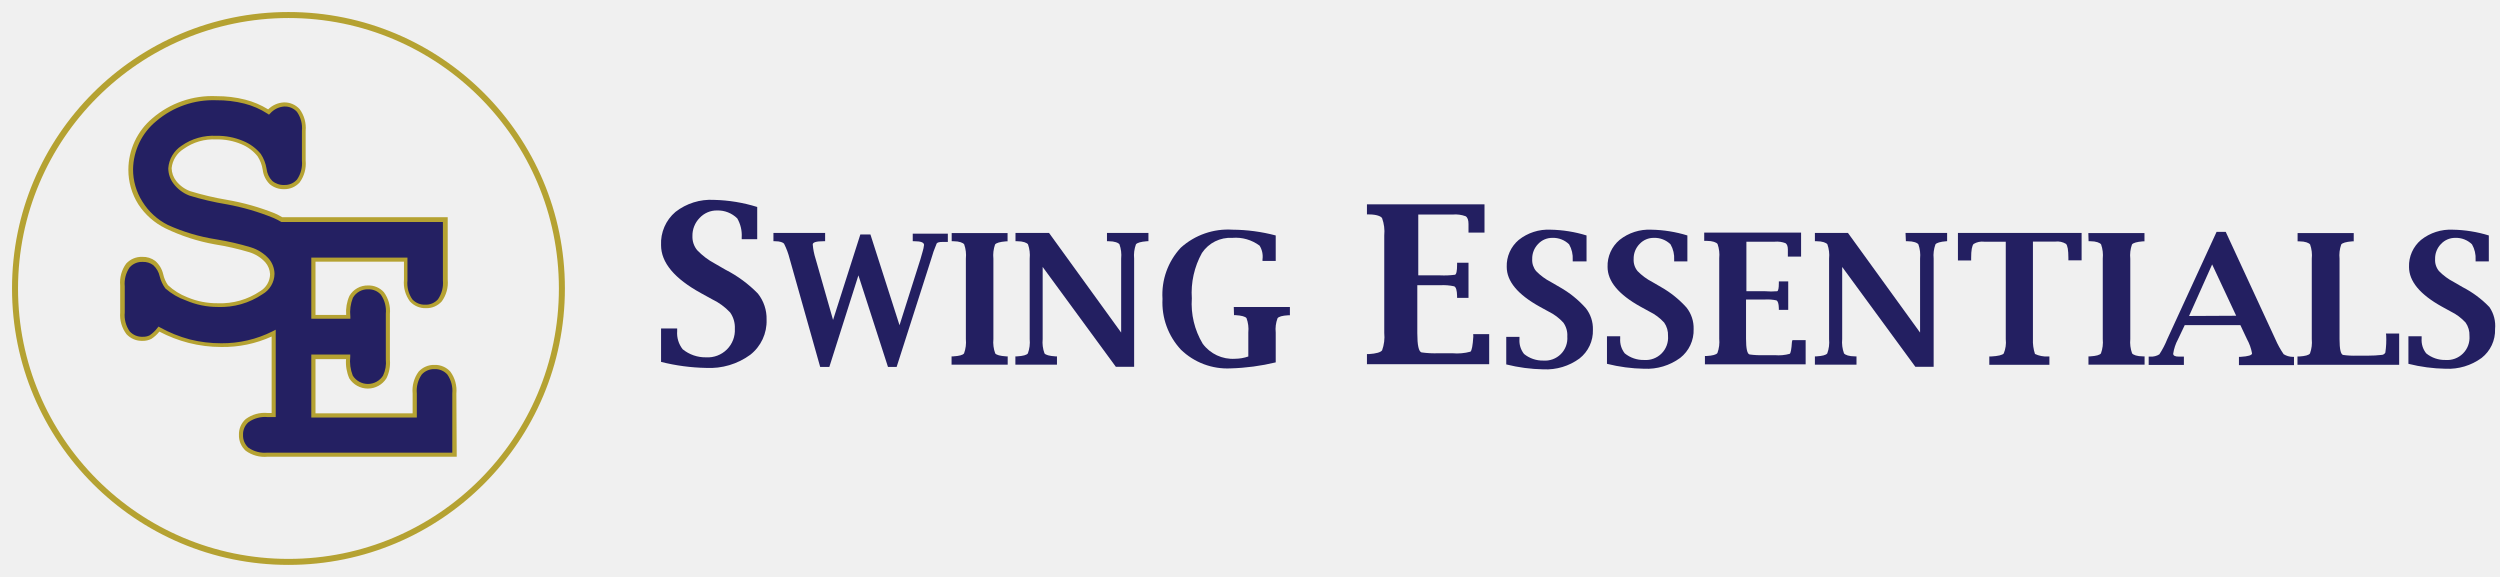
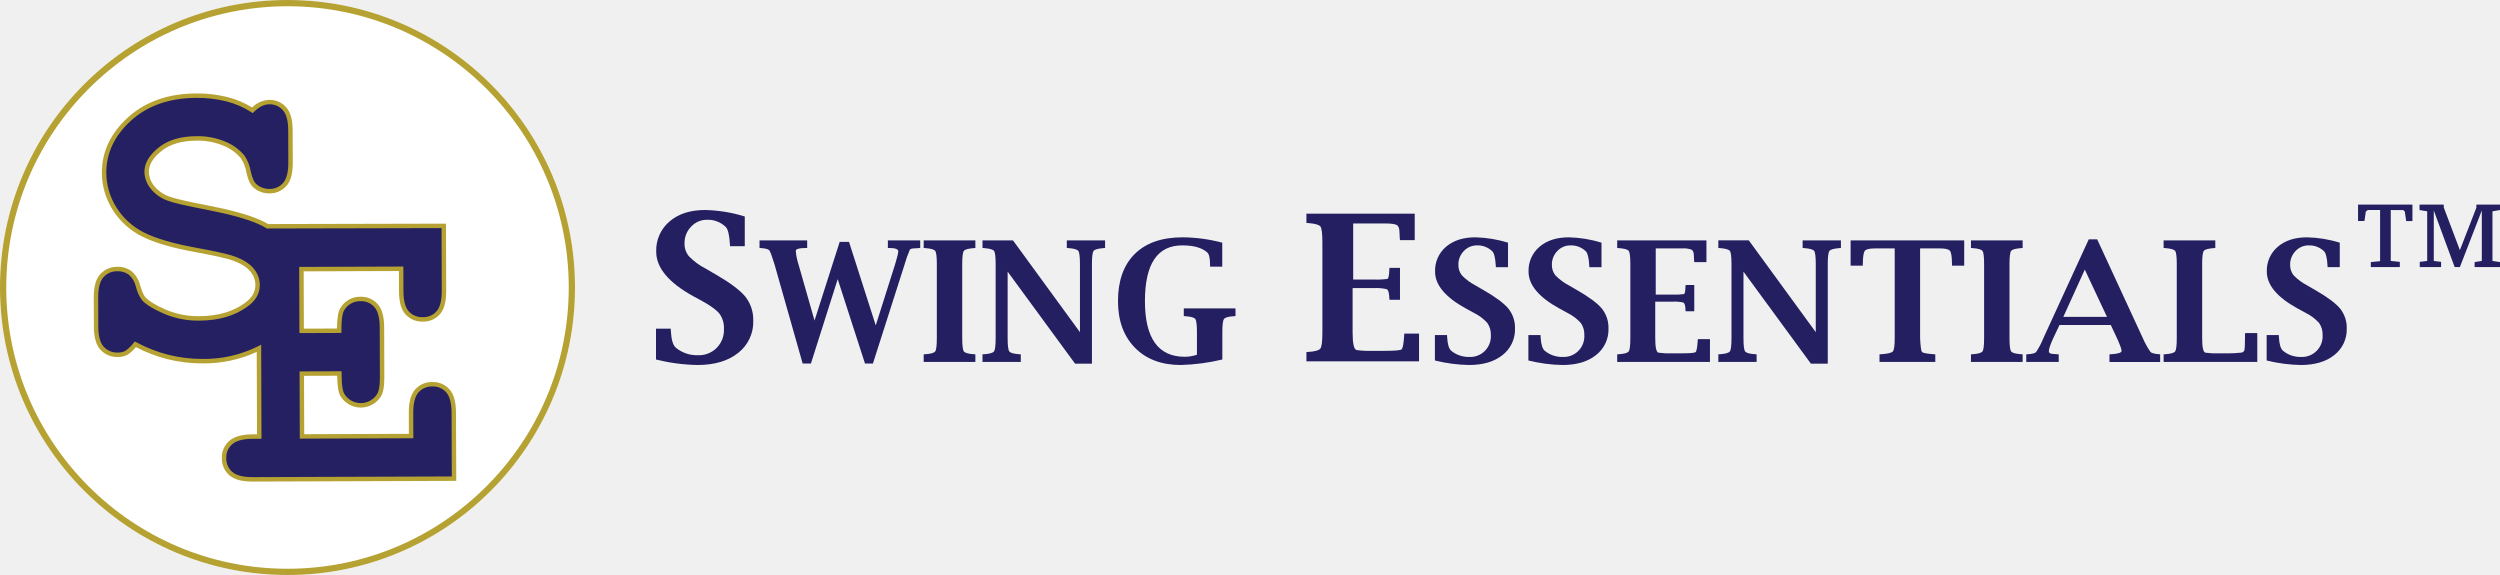
- <svg xmlns="http://www.w3.org/2000/svg" viewBox="0 0 208 48">
-   <path d="M60.36,22.44l-.9-.52A5.73,5.73,0,0,1,58,20.81a1.75,1.75,0,0,1-.39-1.16,2.1,2.1,0,0,1,.6-1.52,1.94,1.94,0,0,1,1.45-.62,2.3,2.3,0,0,1,1.68.66,2.8,2.8,0,0,1,.37,1.57v.16H63V17.22a13.08,13.08,0,0,0-3.59-.59,4.77,4.77,0,0,0-3.21,1A3.42,3.42,0,0,0,55,20.4q0,2.17,3.34,4l.89.49A5,5,0,0,1,60.75,26a2.18,2.18,0,0,1,.39,1.35,2.26,2.26,0,0,1-2.39,2.38,3,3,0,0,1-1.95-.67,2.17,2.17,0,0,1-.46-1.51v-.22H55v2.78a16.64,16.64,0,0,0,3.75.5,5.71,5.71,0,0,0,3.67-1.09,3.55,3.55,0,0,0,1.36-2.92,3.35,3.35,0,0,0-.72-2.17A10.29,10.29,0,0,0,60.36,22.44Z" style="fill:#231f61" />
-   <path d="M75.94,20.07h.13c.54,0,.81.1.81.31a3.12,3.12,0,0,1-.12.56c-.08.29-.14.5-.18.63l-1.74,5.49-2.42-7.55h-.84l-2.27,7.11-1.45-5.08a5.29,5.29,0,0,1-.24-1.2c0-.18.3-.27.89-.27h.14v-.69h-4.3v.69h.14c.41,0,.65.1.74.2a5.94,5.94,0,0,1,.47,1.26l2.54,9H69l2.42-7.62,2.46,7.62h.72l2.86-8.93a10.66,10.66,0,0,1,.47-1.34c.06-.09.22-.13.47-.13l.33,0h.13v-.69H75.94Z" style="fill:#231f61" />
-   <path d="M79.18,20.07h.14c.5,0,.81.13.9.26a2.73,2.73,0,0,1,.14,1.19v6.69a2.71,2.71,0,0,1-.15,1.19c-.1.14-.4.22-.9.25h-.14v.69h4.67v-.69h-.13q-.76-.05-.91-.25a2.71,2.71,0,0,1-.15-1.19V21.53a2.73,2.73,0,0,1,.14-1.19c.1-.13.4-.22.91-.26h.13v-.69H79.18Z" style="fill:#231f61" />
-   <path d="M92.1,20.07h.14c.5,0,.81.13.9.26a2.73,2.73,0,0,1,.14,1.19v6.15l-6-8.29H84.49v.69h.14c.5,0,.81.13.9.26a2.73,2.73,0,0,1,.14,1.19v6.69a2.7,2.7,0,0,1-.15,1.19c-.1.14-.4.22-.9.25h-.14v.69h3.46v-.69h-.13q-.76-.05-.91-.25a2.71,2.71,0,0,1-.15-1.19v-6l6.09,8.31h1.52v-9a2.68,2.68,0,0,1,.15-1.19c.1-.13.4-.22.91-.26h.13v-.69H92.1Z" style="fill:#231f61" />
-   <path d="M102.67,26.22h.13q.76.05.91.25a2.67,2.67,0,0,1,.15,1.19v2a3.47,3.47,0,0,1-1.1.19,3.1,3.1,0,0,1-2.7-1.26,6.49,6.49,0,0,1-.9-3.77,6.83,6.83,0,0,1,.84-3.77,2.84,2.84,0,0,1,2.53-1.26,3.32,3.32,0,0,1,2.27.65,1.72,1.72,0,0,1,.24,1.14v.13h1.1V19.59a14.4,14.4,0,0,0-3.59-.48,5.86,5.86,0,0,0-4.31,1.5,5.72,5.72,0,0,0-1.52,4.26,5.75,5.75,0,0,0,1.53,4.22,5.55,5.55,0,0,0,4.14,1.56,18.17,18.17,0,0,0,3.75-.5V27.67a2.62,2.62,0,0,1,.15-1.19c.1-.14.4-.22.89-.25h.14v-.69h-4.67Z" style="fill:#231f61" />
-   <path d="M122.58,28q-.07,1.13-.24,1.26a4.26,4.26,0,0,1-1.51.13h-1.12a8,8,0,0,1-1.44-.07q-.35-.1-.35-1.59v-4h1.91a4.26,4.26,0,0,1,1.15.09c.16.06.24.33.25.8l0,.16h.95V21.86h-.95l0,.17q0,.78-.18.83a7,7,0,0,1-1.23.05H118V17.85h2.86a2.49,2.49,0,0,1,1.08.14c.16.1.24.31.24.65q0,.08,0,.54l0,.17h1.33V17h-9.78v.84h.17c.61,0,1,.15,1.09.31a3.31,3.31,0,0,1,.18,1.44V27.7a3.28,3.28,0,0,1-.18,1.45c-.12.16-.48.27-1.09.31h-.17v.84h10.17V27.8h-1.33Z" style="fill:#231f61" />
-   <path d="M129.77,23.89l-.74-.43a4.73,4.73,0,0,1-1.23-.91,1.44,1.44,0,0,1-.32-1,1.73,1.73,0,0,1,.49-1.25,1.6,1.6,0,0,1,1.2-.51,1.89,1.89,0,0,1,1.38.54,2.31,2.31,0,0,1,.3,1.29v.13H132V19.59a10.77,10.77,0,0,0-3-.48,3.93,3.93,0,0,0-2.64.85,2.82,2.82,0,0,0-1,2.25q0,1.79,2.75,3.31l.73.4a4.09,4.09,0,0,1,1.23.92A1.8,1.8,0,0,1,130.4,28a1.86,1.86,0,0,1-2,2,2.46,2.46,0,0,1-1.6-.55,1.78,1.78,0,0,1-.38-1.24v-.18h-1.1v2.29a13.7,13.7,0,0,0,3.09.41,4.7,4.7,0,0,0,3-.9,2.92,2.92,0,0,0,1.12-2.4,2.76,2.76,0,0,0-.59-1.79A8.47,8.47,0,0,0,129.77,23.89Z" style="fill:#231f61" />
-   <path d="M138.21,23.89l-.74-.43a4.73,4.73,0,0,1-1.23-.91,1.44,1.44,0,0,1-.32-1,1.73,1.73,0,0,1,.49-1.25,1.6,1.6,0,0,1,1.2-.51,1.89,1.89,0,0,1,1.38.54,2.31,2.31,0,0,1,.3,1.29v.13h1.1V19.59a10.77,10.77,0,0,0-3-.48,3.93,3.93,0,0,0-2.64.85,2.82,2.82,0,0,0-1,2.25q0,1.79,2.75,3.31l.73.4a4.09,4.09,0,0,1,1.23.92,1.8,1.8,0,0,1,.32,1.11,1.86,1.86,0,0,1-2,2,2.46,2.46,0,0,1-1.6-.55,1.78,1.78,0,0,1-.38-1.24v-.18h-1.1v2.29a13.7,13.7,0,0,0,3.09.41,4.7,4.7,0,0,0,3-.9,2.92,2.92,0,0,0,1.12-2.4,2.76,2.76,0,0,0-.59-1.79A8.47,8.47,0,0,0,138.21,23.89Z" style="fill:#231f61" />
-   <path d="M149.09,28.44q-.06.93-.19,1a3.51,3.51,0,0,1-1.24.11h-.92a6.62,6.62,0,0,1-1.18-.06q-.29-.08-.29-1.31V24.92h1.57a3.52,3.52,0,0,1,.95.07c.13.05.2.27.21.66v.13h.78V23.41H148v.14q0,.64-.14.68a5.76,5.76,0,0,1-1,0H145.3V20.11h2.36a2,2,0,0,1,.89.12c.13.08.2.26.2.53q0,.07,0,.45v.14h1.1v-2h-8.06v.69H142c.5,0,.81.13.9.26a2.73,2.73,0,0,1,.14,1.19v6.69a2.7,2.7,0,0,1-.15,1.19c-.1.14-.4.22-.9.25h-.14v.69h8.38V28.3h-1.1Z" style="fill:#231f61" />
-   <path d="M158.57,20.07h.14c.5,0,.81.13.9.26a2.73,2.73,0,0,1,.14,1.19v6.15l-6-8.29H151v.69h.14c.5,0,.81.13.9.26a2.73,2.73,0,0,1,.14,1.19v6.69a2.71,2.71,0,0,1-.15,1.19c-.1.14-.4.22-.9.25H151v.69h3.46v-.69h-.13c-.5,0-.81-.12-.91-.25a2.71,2.71,0,0,1-.15-1.19v-6l6.09,8.31h1.52v-9a2.68,2.68,0,0,1,.15-1.19c.1-.13.4-.22.91-.26H162v-.69h-3.46Z" style="fill:#231f61" />
-   <path d="M162.9,21.67H164v-.21c0-.65.07-1,.2-1.16a1.38,1.38,0,0,1,.89-.19h1.79v8.11a2.4,2.4,0,0,1-.17,1.19c-.11.13-.47.22-1.07.25h-.13v.69h5v-.69h-.13a2.25,2.25,0,0,1-1.07-.21,3.49,3.49,0,0,1-.17-1.25v-8.1H171a1.38,1.38,0,0,1,.89.19c.13.13.2.51.2,1.16v.21h1.1V19.38H162.9Z" style="fill:#231f61" />
-   <path d="M173.77,20.07h.14c.5,0,.8.13.9.26a2.73,2.73,0,0,1,.14,1.19v6.69a2.71,2.71,0,0,1-.15,1.19c-.1.14-.4.22-.9.25h-.14v.69h4.67v-.69h-.13c-.5,0-.81-.12-.91-.25a2.71,2.71,0,0,1-.15-1.19V21.53a2.73,2.73,0,0,1,.14-1.19c.1-.13.4-.22.91-.26h.13v-.69h-4.67Z" style="fill:#231f61" />
-   <path d="M190,29.47a7.3,7.3,0,0,1-.69-1.25l-4.13-8.93h-.76l-4.1,8.92a7.13,7.13,0,0,1-.66,1.27,1.26,1.26,0,0,1-.75.19h-.14v.69h2.93v-.69h-.14l-.28,0q-.47,0-.47-.24a3.62,3.62,0,0,1,.4-1.2l.56-1.18h4.63l.55,1.17a3.89,3.89,0,0,1,.42,1.18q0,.23-.95.29h-.14v.69h4.58v-.69h-.1A1.45,1.45,0,0,1,190,29.47Zm-7.87-3.18L184.05,22l2,4.27Z" style="fill:#231f61" />
-   <path d="M198.53,27.89a7.26,7.26,0,0,1-.07,1.45.37.37,0,0,1-.33.19,9.25,9.25,0,0,1-1.07.06h-.93a6.68,6.68,0,0,1-1.19-.06q-.29-.08-.29-1.31V21.53a2.73,2.73,0,0,1,.14-1.19c.1-.13.4-.22.91-.26h.13v-.69h-4.67v.69h.14c.5,0,.8.13.9.26a2.73,2.73,0,0,1,.14,1.19v6.69a2.71,2.71,0,0,1-.15,1.19c-.1.14-.4.22-.9.25h-.14v.69h8.46V27.75h-1.1Z" style="fill:#231f61" />
-   <path d="M207.12,25.55a8.47,8.47,0,0,0-2.23-1.66l-.74-.43a4.73,4.73,0,0,1-1.23-.91,1.44,1.44,0,0,1-.32-1,1.73,1.73,0,0,1,.49-1.25,1.6,1.6,0,0,1,1.2-.51,1.89,1.89,0,0,1,1.38.54,2.31,2.31,0,0,1,.3,1.29v.13h1.1V19.59a10.77,10.77,0,0,0-3-.48,3.93,3.93,0,0,0-2.64.85,2.82,2.82,0,0,0-1,2.25q0,1.79,2.75,3.31l.73.4a4.09,4.09,0,0,1,1.23.92,1.8,1.8,0,0,1,.32,1.11,1.86,1.86,0,0,1-2,2,2.46,2.46,0,0,1-1.6-.55,1.78,1.78,0,0,1-.38-1.24v-.18h-1.1v2.29a13.7,13.7,0,0,0,3.09.41,4.7,4.7,0,0,0,3-.9,2.92,2.92,0,0,0,1.12-2.4A2.76,2.76,0,0,0,207.12,25.55Z" style="fill:#231f61" />
-   <rect width="208" height="48" style="fill:none" />
-   <path d="M37.35,31a1.52,1.52,0,0,0-1.18-.51A1.54,1.54,0,0,0,35,31a2.52,2.52,0,0,0-.46,1.7v1.79H26.07V29.67H29a3.63,3.63,0,0,0,.24,1.68,1.66,1.66,0,0,0,2.8,0,2.78,2.78,0,0,0,.26-1.45v-3.8a2.52,2.52,0,0,0-.46-1.7,1.52,1.52,0,0,0-1.18-.51,1.59,1.59,0,0,0-1.42.79A3.58,3.58,0,0,0,29,26.37h-2.9V21.6h7.7v1.72A2.48,2.48,0,0,0,34.24,25a1.55,1.55,0,0,0,1.2.5A1.52,1.52,0,0,0,36.63,25a2.52,2.52,0,0,0,.45-1.68v-5H23.46a5.34,5.34,0,0,0-.66-.35,19.63,19.63,0,0,0-3.9-1.1,24,24,0,0,1-3.09-.73,2.77,2.77,0,0,1-1.25-.89A2,2,0,0,1,14.14,14a2.29,2.29,0,0,1,1-1.73A4.41,4.41,0,0,1,18,11.48a5.23,5.23,0,0,1,2.16.42,3.54,3.54,0,0,1,1.4,1A3,3,0,0,1,22,14.1a1.86,1.86,0,0,0,.53,1.1,1.62,1.62,0,0,0,1.06.37,1.52,1.52,0,0,0,1.18-.51,2.52,2.52,0,0,0,.46-1.7V10.88A2.49,2.49,0,0,0,24.8,9.2a1.52,1.52,0,0,0-1.18-.51,1.88,1.88,0,0,0-1.29.63,6.6,6.6,0,0,0-2-.86A9.39,9.39,0,0,0,18,8.17,7.42,7.42,0,0,0,12.84,10a5.43,5.43,0,0,0-2,4.15,5.16,5.16,0,0,0,.81,2.79,5.47,5.47,0,0,0,2.19,2,15.59,15.59,0,0,0,4.09,1.21,22.17,22.17,0,0,1,2.88.66,3.15,3.15,0,0,1,1.42.89,1.81,1.81,0,0,1,.44,1.15,1.84,1.84,0,0,1-.9,1.55,6,6,0,0,1-3.63,1,6.51,6.51,0,0,1-2.61-.52,5.1,5.1,0,0,1-1.66-1,2.74,2.74,0,0,1-.44-1,1.94,1.94,0,0,0-.6-1,1.54,1.54,0,0,0-1-.31,1.56,1.56,0,0,0-1.22.51,2.52,2.52,0,0,0-.46,1.7V26a2.49,2.49,0,0,0,.46,1.68,1.56,1.56,0,0,0,1.22.51,1.35,1.35,0,0,0,.65-.15,2.92,2.92,0,0,0,.7-.66,11,11,0,0,0,2.52,1,10.76,10.76,0,0,0,2.67.33,9.42,9.42,0,0,0,4.36-1v6.82h-.52a2.52,2.52,0,0,0-1.69.46A1.51,1.51,0,0,0,20,36.17a1.54,1.54,0,0,0,.51,1.2,2.52,2.52,0,0,0,1.7.46H37.81V32.74A2.52,2.52,0,0,0,37.35,31Z" style="fill:#242062" />
-   <path d="M38,38H22.26a2.65,2.65,0,0,1-1.82-.5,1.72,1.72,0,0,1-.56-1.33,1.68,1.68,0,0,1,.57-1.31,2.65,2.65,0,0,1,1.81-.5h.34V28a9.76,9.76,0,0,1-4.19.87,11,11,0,0,1-2.71-.34,11.19,11.19,0,0,1-2.44-.94,2.74,2.74,0,0,1-.66.6,1.52,1.52,0,0,1-.74.17,1.74,1.74,0,0,1-1.34-.56A2.62,2.62,0,0,1,10,26V23.75a2.65,2.65,0,0,1,.5-1.82,1.74,1.74,0,0,1,1.34-.56,1.71,1.71,0,0,1,1.08.34,2.11,2.11,0,0,1,.66,1.11,2.48,2.48,0,0,0,.4.91,5,5,0,0,0,1.6,1,6.36,6.36,0,0,0,2.54.5,5.87,5.87,0,0,0,3.52-1,1.67,1.67,0,0,0,.83-1.41,1.62,1.62,0,0,0-.4-1,3,3,0,0,0-1.34-.84,22.12,22.12,0,0,0-2.86-.65A15.83,15.83,0,0,1,13.77,19,5.66,5.66,0,0,1,11.51,17a5.36,5.36,0,0,1-.83-2.88,5.61,5.61,0,0,1,2-4.28A7.62,7.62,0,0,1,18,8a9.61,9.61,0,0,1,2.4.29,6.83,6.83,0,0,1,1.91.81,2,2,0,0,1,1.31-.58,1.7,1.7,0,0,1,1.31.56,2.62,2.62,0,0,1,.5,1.8v2.48a2.65,2.65,0,0,1-.5,1.82,1.7,1.7,0,0,1-1.31.56,1.8,1.8,0,0,1-1.17-.41,2,2,0,0,1-.59-1.19A2.88,2.88,0,0,0,21.43,13a3.37,3.37,0,0,0-1.34-1,5.08,5.08,0,0,0-2.09-.4,4.26,4.26,0,0,0-2.72.79,2.14,2.14,0,0,0-1,1.6,1.8,1.8,0,0,0,.39,1.08,2.62,2.62,0,0,0,1.17.84,24.26,24.26,0,0,0,3.06.72,19.86,19.86,0,0,1,3.94,1.11,5.56,5.56,0,0,1,.64.33H37.25v5.2a2.65,2.65,0,0,1-.49,1.8,1.69,1.69,0,0,1-1.32.57,1.72,1.72,0,0,1-1.33-.56,2.61,2.61,0,0,1-.5-1.81V21.77H26.25V26.2H28.8a3.32,3.32,0,0,1,.27-1.58,1.75,1.75,0,0,1,1.56-.87,1.7,1.7,0,0,1,1.31.56,2.65,2.65,0,0,1,.5,1.82v3.8a2.89,2.89,0,0,1-.29,1.55,1.83,1.83,0,0,1-3.09,0,3.37,3.37,0,0,1-.27-1.6H26.25v4.51h8.08V32.74a2.65,2.65,0,0,1,.5-1.82,1.72,1.72,0,0,1,1.33-.56,1.7,1.7,0,0,1,1.31.56,2.65,2.65,0,0,1,.5,1.82ZM22.26,34.7a2.38,2.38,0,0,0-1.58.42,1.34,1.34,0,0,0-.46,1.06,1.37,1.37,0,0,0,.45,1.07,2.37,2.37,0,0,0,1.58.41H37.63V32.74a2.37,2.37,0,0,0-.41-1.58,1.35,1.35,0,0,0-1.06-.45,1.37,1.37,0,0,0-1.07.45,2.37,2.37,0,0,0-.41,1.58v2H25.9V29.5h3.24v.17a3.35,3.35,0,0,0,.21,1.58,1.49,1.49,0,0,0,2.52,0,2.53,2.53,0,0,0,.23-1.35v-3.8a2.37,2.37,0,0,0-.41-1.58,1.35,1.35,0,0,0-1.06-.45,1.41,1.41,0,0,0-1.27.71,3.29,3.29,0,0,0-.21,1.57v.17H25.9V21.43h8v1.9a2.34,2.34,0,0,0,.41,1.58,1.38,1.38,0,0,0,1.07.44,1.34,1.34,0,0,0,1.06-.45,2.38,2.38,0,0,0,.41-1.57V18.47H23.41l0,0a5.23,5.23,0,0,0-.64-.33A19.58,19.58,0,0,0,18.87,17a23.78,23.78,0,0,1-3.12-.73,3,3,0,0,1-1.32-1A2.13,2.13,0,0,1,14,14a2.45,2.45,0,0,1,1.1-1.87A4.6,4.6,0,0,1,18,11.3a5.43,5.43,0,0,1,2.23.43,3.72,3.72,0,0,1,1.47,1.08,3.17,3.17,0,0,1,.48,1.24,1.71,1.71,0,0,0,.47,1,1.45,1.45,0,0,0,1,.34,1.35,1.35,0,0,0,1.06-.45,2.37,2.37,0,0,0,.41-1.58V10.88a2.34,2.34,0,0,0-.41-1.57,1.35,1.35,0,0,0-1.06-.45,1.72,1.72,0,0,0-1.17.58l-.1.1-.12-.08a6.45,6.45,0,0,0-1.92-.84A9.27,9.27,0,0,0,18,8.34a7.29,7.29,0,0,0-5,1.74,5.29,5.29,0,0,0-1.93,4,5,5,0,0,0,.78,2.7,5.32,5.32,0,0,0,2.12,1.94,15.51,15.51,0,0,0,4,1.19,22.09,22.09,0,0,1,2.91.67,3.33,3.33,0,0,1,1.49.95,2,2,0,0,1,.47,1.26,2,2,0,0,1-1,1.69,6.2,6.2,0,0,1-3.72,1.06A6.7,6.7,0,0,1,15.48,25,5.21,5.21,0,0,1,13.76,24a2.85,2.85,0,0,1-.47-1,1.78,1.78,0,0,0-.54-.94,1.37,1.37,0,0,0-.87-.27,1.38,1.38,0,0,0-1.09.45,2.37,2.37,0,0,0-.41,1.58V26a2.34,2.34,0,0,0,.41,1.57,1.38,1.38,0,0,0,1.09.45,1.18,1.18,0,0,0,.57-.12,2.68,2.68,0,0,0,.65-.62l.09-.11.12.07a10.88,10.88,0,0,0,2.48,1,10.65,10.65,0,0,0,2.62.32,9.3,9.3,0,0,0,4.28-1l.25-.13V34.7Z" style="fill:#b5a232" />
-   <path d="M24,1.5A22.5,22.5,0,1,1,1.5,24,22.53,22.53,0,0,1,24,1.5M24,1A23,23,0,1,0,47,24,23,23,0,0,0,24,1Z" style="fill:#b5a232" />
+ <svg xmlns="http://www.w3.org/2000/svg" viewBox="0 0 1000 230">
+   <path d="M286.141,109.694l-3.99-2.314a25.394,25.394,0,0,1-6.6-4.888,7.762,7.762,0,0,1-1.736-5.126,9.283,9.283,0,0,1,2.644-6.723,8.58,8.58,0,0,1,6.433-2.733,10.175,10.175,0,0,1,7.441,2.912q1.317,1.362,1.636,6.942l.04.719h5.9V86.593A57.926,57.926,0,0,0,282.031,84q-8.856,0-14.2,4.568a15.142,15.142,0,0,0-5.346,12.109q0,9.62,14.8,17.794l3.949,2.154c3.272,1.806,5.476,3.462,6.623,4.948a9.663,9.663,0,0,1,1.716,5.984A10.028,10.028,0,0,1,279,142.09a13.221,13.221,0,0,1-8.618-2.962c-1.167-.968-1.845-3.192-2.034-6.693l-.04-.958H262.4v12.329A73.7,73.7,0,0,0,279,146q10.219,0,16.258-4.828a15.7,15.7,0,0,0,6.045-12.926,14.825,14.825,0,0,0-3.192-9.615Q294.877,114.725,286.141,109.694Z" style="fill:#231f61" />
+   <path d="M355.146,99.2h.593c2.381,0,3.582.46,3.582,1.373a13.779,13.779,0,0,1-.527,2.472c-.354,1.3-.615,2.227-.789,2.794L350.3,130.16,339.6,96.738h-3.722l-10.064,31.483-6.425-22.511a23.429,23.429,0,0,1-1.084-5.331c0-.781,1.314-1.176,3.943-1.176h.625V96.147H303.815V99.2l.625.034c1.8.131,2.883.426,3.27.886s1.076,2.326,2.086,5.587l11.263,39.7h3.312l10.713-33.749,10.91,33.749h3.18l12.644-39.566a47.283,47.283,0,0,1,2.1-5.932c.263-.386.961-.575,2.1-.575.261,0,.755-.033,1.478-.1l.591-.034V96.147H355.146Z" style="fill:#231f61" />
+   <path d="M369.474,99.2l.625.034c2.234.172,3.566.558,3.992,1.142s.641,2.341.641,5.265v29.642q0,4.388-.657,5.283c-.435.6-1.767.977-3.976,1.126l-.625.032v3.057h20.671v-3.057l-.591-.032q-3.354-.224-4.01-1.126t-.657-5.283V105.644c0-2.924.213-4.674.641-5.265s1.767-.97,4.026-1.142l.591-.034V96.147H369.474Z" style="fill:#231f61" />
+   <path d="M426.72,99.2l.625.034c2.234.172,3.575.558,3.993,1.142s.641,2.341.641,5.265v27.227L405.187,96.147H393V99.2l.624.034c2.235.172,3.566.558,3.994,1.142s.641,2.341.641,5.265v29.642q0,4.388-.659,5.283c-.435.6-1.765.977-3.976,1.126l-.624.032v3.057h15.314v-3.057l-.591-.032q-3.354-.224-4.01-1.126t-.657-5.283V108.651l26.981,36.823h6.736v-39.83c0-2.924.222-4.674.657-5.265s1.774-.97,4.01-1.142l.591-.034V96.147H426.72Z" style="fill:#231f61" />
+   <path d="M473.517,126.414l.591.065q3.354.222,4.01,1.126.652.886.657,5.25v9.037a15.353,15.353,0,0,1-4.855.821q-7.974,0-11.962-5.57t-3.985-16.711q0-11.139,3.73-16.71t11.189-5.57q6.9,0,10.057,2.859,1.083,1.023,1.083,5.061v.591H488.9V97.068a63.72,63.72,0,0,0-15.905-2.136q-12.36,0-19.077,6.638t-6.72,18.862q0,11.769,6.786,18.667t18.354,6.9a80.486,80.486,0,0,0,16.6-2.2V132.855q0-4.363.673-5.266c.444-.609,1.767-.978,3.96-1.11l.625-.065v-3.057H473.517Z" style="fill:#231f61" />
+   <path d="M561.67,134.19q-.315,4.983-1.048,5.566c-.5.389-2.723.579-6.692.579h-4.968a35.476,35.476,0,0,1-6.363-.32q-1.556-.433-1.556-7.061V115.239H549.5a18.884,18.884,0,0,1,5.1.4c.7.27,1.077,1.447,1.127,3.551l.08.718h4.189V107.14H555.8l-.08.748q-.075,3.441-.778,3.681a30.963,30.963,0,0,1-5.446.239h-8.219V89.386h12.687c2.474,0,4.06.21,4.768.638s1.057,1.387,1.057,2.873q0,.358.12,2.394l.08.758h5.9V85.476H522.571v3.711l.758.04c2.713.209,4.328.678,4.847,1.386s.778,2.843.778,6.393v35.988q0,5.325-.8,6.413c-.529.728-2.144,1.187-4.827,1.366l-.758.04v3.711h45.043V133.432h-5.9Z" style="fill:#231f61" />
+   <path d="M593.511,116.1l-3.286-1.907a20.963,20.963,0,0,1-5.439-4.024,6.4,6.4,0,0,1-1.429-4.223,7.645,7.645,0,0,1,2.177-5.538,7.066,7.066,0,0,1,5.3-2.251,8.382,8.382,0,0,1,6.129,2.4q1.084,1.122,1.347,5.718l.033.592h4.864V97.068a47.673,47.673,0,0,0-13.08-2.136q-7.3,0-11.7,3.763a12.466,12.466,0,0,0-4.4,9.973q0,7.923,12.192,14.657l3.253,1.774a18.1,18.1,0,0,1,5.456,4.076,7.96,7.96,0,0,1,1.413,4.928,8.259,8.259,0,0,1-8.709,8.677,10.9,10.9,0,0,1-7.1-2.44c-.961-.8-1.52-2.63-1.676-5.514l-.033-.788h-4.864v10.154A60.685,60.685,0,0,0,587.629,146q8.418,0,13.392-3.977A12.936,12.936,0,0,0,606,131.376a12.208,12.208,0,0,0-2.629-7.92Q600.708,120.239,593.511,116.1Z" style="fill:#231f61" />
+   <path d="M630.908,116.1l-3.285-1.907a20.972,20.972,0,0,1-5.44-4.024,6.4,6.4,0,0,1-1.428-4.223,7.649,7.649,0,0,1,2.177-5.538,7.062,7.062,0,0,1,5.3-2.251,8.385,8.385,0,0,1,6.13,2.4q1.084,1.122,1.347,5.718l.033.592H640.6V97.068a47.668,47.668,0,0,0-13.08-2.136q-7.295,0-11.7,3.763a12.469,12.469,0,0,0-4.4,9.973q0,7.923,12.193,14.657l3.252,1.774a18.07,18.07,0,0,1,5.456,4.076,7.96,7.96,0,0,1,1.413,4.928,8.259,8.259,0,0,1-8.709,8.677,10.9,10.9,0,0,1-7.1-2.44c-.961-.8-1.52-2.63-1.675-5.514l-.034-.788h-4.864v10.154A60.7,60.7,0,0,0,625.026,146q8.418,0,13.392-3.977a12.933,12.933,0,0,0,4.978-10.647,12.213,12.213,0,0,0-2.628-7.92Q638.106,120.239,630.908,116.1Z" style="fill:#231f61" />
+   <path d="M679.085,136.273q-.26,4.1-.862,4.584c-.412.32-2.243.476-5.514.476h-4.09a29.35,29.35,0,0,1-5.242-.263q-1.282-.357-1.282-5.816V120.663h6.967a15.585,15.585,0,0,1,4.2.328c.575.222.888,1.192.928,2.925l.066.592h3.451V113.991h-3.451l-.066.616q-.06,2.835-.64,3.032a25.489,25.489,0,0,1-4.486.2h-6.77V99.368h10.451a9.068,9.068,0,0,1,3.927.526c.583.353.871,1.142.871,2.366q0,.3.1,1.972l.066.624h4.864V96.147H646.88V99.2l.624.034c2.235.172,3.566.558,3.993,1.142s.64,2.341.64,5.265v29.642q0,4.388-.657,5.283c-.435.6-1.765.977-3.976,1.126l-.624.032v3.057h37.1v-9.136h-4.863Z" style="fill:#231f61" />
+   <path d="M721.051,99.2l.623.034c2.236.172,3.575.558,3.994,1.142s.64,2.341.64,5.265v27.227l-26.79-36.724H687.334V99.2l.623.034c2.236.172,3.566.558,3.994,1.142s.641,2.341.641,5.265v29.642q0,4.388-.657,5.283c-.437.6-1.767.977-3.978,1.126l-.623.032v3.057h15.313v-3.057l-.591-.032c-2.234-.149-3.574-.526-4.01-1.126s-.657-2.358-.657-5.283V108.651l26.981,36.823h6.736v-39.83c0-2.924.222-4.674.657-5.265s1.776-.97,4.01-1.142l.591-.034V96.147H721.051Z" style="fill:#231f61" />
+   <path d="M740.243,106.269h4.863l.033-.92c.025-2.868.32-4.585.9-5.143s1.888-.838,3.927-.838h7.919v35.918q0,4.413-.739,5.283c-.494.575-2.078.954-4.749,1.126l-.591.032v3.057h22.314v-3.057l-.592-.032q-4.2-.3-4.732-.92c-.354-.419-.6-2.259-.757-5.521V99.368h7.921c2.037,0,3.343.279,3.926.838s.879,2.275.9,5.143l.034.92h4.862V96.147H740.243Z" style="fill:#231f61" />
+   <path d="M788.386,99.2l.624.034c2.235.172,3.565.558,3.993,1.142s.64,2.341.64,5.265v29.642q0,4.388-.657,5.283c-.435.6-1.766.977-3.976,1.126l-.624.032v3.057h20.67v-3.057l-.592-.032c-2.234-.149-3.573-.526-4.008-1.126s-.657-2.358-.657-5.283V105.644c0-2.924.213-4.674.64-5.265s1.766-.97,4.025-1.142l.592-.034V96.147h-20.67Z" style="fill:#231f61" />
+   <path d="M860.207,140.807a32.258,32.258,0,0,1-3.074-5.553L838.862,95.72H835.51l-18.14,39.5a31.606,31.606,0,0,1-2.941,5.621c-.452.46-1.553.747-3.3.854l-.624.032v3.057h12.981v-3.057l-.625-.032c-.632-.041-1.051-.074-1.248-.1q-2.07,0-2.071-1.084c0-.945.591-2.712,1.791-5.3L823.794,130h20.524l2.431,5.183q1.947,4.253,1.874,5.234-.062,1.023-4.207,1.282l-.624.032v3.057h20.276v-3.057l-.428-.032Q860.88,141.461,860.207,140.807Zm-34.875-14.065,8.585-18.9,8.872,18.9Z" style="fill:#231f61" />
+   <path d="M898.014,133.84q0,5.719-.3,6.409a1.647,1.647,0,0,1-1.455.821,40.981,40.981,0,0,1-4.731.263h-4.109a29.578,29.578,0,0,1-5.266-.263q-1.294-.357-1.289-5.816v-29.61c0-2.924.213-4.674.641-5.265s1.765-.97,4.024-1.142l.593-.034V96.147H865.448V99.2l.625.034c2.234.172,3.564.558,3.992,1.142s.641,2.341.641,5.265v29.642q0,4.388-.657,5.283c-.435.6-1.767.977-3.976,1.126l-.625.032v3.057h37.463V133.217h-4.863Z" style="fill:#231f61" />
+   <path d="M936.07,123.456q-2.664-3.217-9.86-7.361l-3.285-1.907a20.954,20.954,0,0,1-5.44-4.024,6.4,6.4,0,0,1-1.429-4.223,7.649,7.649,0,0,1,2.177-5.538,7.065,7.065,0,0,1,5.3-2.251,8.382,8.382,0,0,1,6.129,2.4q1.085,1.122,1.348,5.718l.032.592h4.864V97.068a47.673,47.673,0,0,0-13.079-2.136q-7.295,0-11.7,3.763a12.469,12.469,0,0,0-4.4,9.973q0,7.923,12.192,14.657l3.253,1.774a18.07,18.07,0,0,1,5.456,4.076,7.953,7.953,0,0,1,1.413,4.928,8.259,8.259,0,0,1-8.709,8.677,10.9,10.9,0,0,1-7.1-2.44c-.961-.8-1.52-2.63-1.676-5.514l-.033-.788h-4.864v10.154A60.7,60.7,0,0,0,920.328,146q8.418,0,13.391-3.977a12.934,12.934,0,0,0,4.979-10.647A12.213,12.213,0,0,0,936.07,123.456Z" style="fill:#231f61" />
+   <path d="M115,0A115,115,0,1,0,230,115,115,115,0,0,0,115,0Z" style="fill:#fff" />
+   <path d="M179.11,156.3a7.892,7.892,0,0,0-6.142-2.607,7.986,7.986,0,0,0-6.207,2.649q-2.369,2.637-2.348,8.811l.032,9.262-43.638.149-.086-25.114,15.019-.052q.022,6.759,1.281,8.673a8.582,8.582,0,0,0,14.519.117q1.328-1.923,1.309-7.514l-.068-19.691q-.021-6.174-2.408-8.794a7.892,7.892,0,0,0-6.141-2.608A8.21,8.21,0,0,0,136.9,123.7q-1.245,1.923-1.222,8.6l-15.019.052-.084-24.7,39.883-.136.03,8.927q.022,6.176,2.408,8.753a8.051,8.051,0,0,0,6.225,2.565,7.857,7.857,0,0,0,6.166-2.649q2.327-2.637,2.306-8.727l-.089-26.033-70.513.165a27.748,27.748,0,0,0-3.417-1.775q-7.06-3.063-20.211-5.6t-15.992-3.7a14.349,14.349,0,0,1-6.482-4.609A10.129,10.129,0,0,1,58.66,68.7q-.016-4.672,5.351-8.988t14.628-4.347A27.093,27.093,0,0,1,89.828,57.5a18.3,18.3,0,0,1,7.277,5.315A15.721,15.721,0,0,1,99.462,68.9q.933,4.253,2.773,5.664a8.4,8.4,0,0,0,5.513,1.9,7.888,7.888,0,0,0,6.124-2.649q2.368-2.637,2.348-8.811l-.044-12.849q-.021-6.092-2.408-8.711a7.89,7.89,0,0,0-6.142-2.607q-3.338.011-6.664,3.276A34.152,34.152,0,0,0,90.726,39.68,48.589,48.589,0,0,0,78.5,38.261q-16.437.057-26.668,9.312T41.64,69.093a26.745,26.745,0,0,0,4.221,14.421A28.321,28.321,0,0,0,57.244,93.821q7.188,3.647,21.215,6.185,11.605,2.13,14.947,3.37,5.1,1.818,7.358,4.6a9.349,9.349,0,0,1,2.273,5.959q.016,4.755-4.645,8.026-7.323,5.364-18.755,5.4a33.69,33.69,0,0,1-13.526-2.624q-6.183-2.649-8.612-5.227a14.208,14.208,0,0,1-2.27-5.04,10.056,10.056,0,0,0-3.147-5.288,7.99,7.99,0,0,0-5.053-1.568,8.087,8.087,0,0,0-6.291,2.65q-2.368,2.637-2.348,8.811l.04,11.514q.021,6.091,2.408,8.711a8.083,8.083,0,0,0,6.308,2.607,6.98,6.98,0,0,0,3.377-.762,15.161,15.161,0,0,0,3.618-3.434,57.12,57.12,0,0,0,13.075,5.087,55.748,55.748,0,0,0,13.815,1.663,48.774,48.774,0,0,0,22.55-5.137l.121,35.292-2.67.009q-6.09.021-8.753,2.408a7.835,7.835,0,0,0-2.648,6.142,7.983,7.983,0,0,0,2.649,6.207q2.637,2.369,8.811,2.348l80.517-.276-.09-26.367Q181.5,158.922,179.11,156.3Z" style="fill:#242062" />
+   <path d="M182.5,192.35l-81.407.279c-4.384.015-7.464-.826-9.41-2.575a8.891,8.891,0,0,1-2.944-6.867,8.718,8.718,0,0,1,2.946-6.807c1.958-1.759,5.015-2.621,9.343-2.636l1.78-.006-.113-32.972a50.547,50.547,0,0,1-21.661,4.594A56.831,56.831,0,0,1,67,143.67a57.955,57.955,0,0,1-12.644-4.831,14.132,14.132,0,0,1-3.4,3.095,7.881,7.881,0,0,1-3.8.872,8.984,8.984,0,0,1-6.97-2.9c-1.762-1.934-2.624-4.98-2.639-9.309l-.04-11.514c-.015-4.384.826-7.464,2.575-9.41a8.987,8.987,0,0,1,6.95-2.944,8.883,8.883,0,0,1,5.6,1.754,10.938,10.938,0,0,1,3.458,5.739c.859,2.91,1.607,4.166,2.085,4.7,1.507,1.6,4.305,3.288,8.295,5a32.937,32.937,0,0,0,13.171,2.552c7.395-.025,13.529-1.785,18.231-5.232,2.9-2.034,4.292-4.416,4.282-7.305a8.391,8.391,0,0,0-2.073-5.4c-1.4-1.724-3.741-3.179-6.968-4.329-2.179-.81-7.158-1.93-14.808-3.332-9.389-1.7-16.61-3.809-21.458-6.268A29.316,29.316,0,0,1,45.108,83.989,27.744,27.744,0,0,1,40.75,69.1c-.029-8.4,3.5-15.865,10.482-22.182,6.956-6.3,16.13-9.5,27.262-9.543a49.719,49.719,0,0,1,12.452,1.446,35.358,35.358,0,0,1,9.908,4.169,10.192,10.192,0,0,1,6.769-3.044,8.787,8.787,0,0,1,6.8,2.9c1.763,1.933,2.625,4.979,2.64,9.308L117.11,65c.015,4.384-.826,7.464-2.575,9.41a8.793,8.793,0,0,1-6.784,2.943,9.3,9.3,0,0,1-6.077-2.1c-1.394-1.067-2.406-3.09-3.08-6.164A14.913,14.913,0,0,0,96.4,63.36a17.444,17.444,0,0,0-6.936-5.048,26.281,26.281,0,0,0-10.822-2.056c-5.938.02-10.676,1.417-14.073,4.15-3.343,2.685-5.03,5.476-5.02,8.292A9.31,9.31,0,0,0,61.6,74.292a13.554,13.554,0,0,0,6.092,4.314c1.845.752,7.172,1.978,15.838,3.655,8.791,1.7,15.654,3.6,20.4,5.663a28.827,28.827,0,0,1,3.309,1.7l71.152-.168.092,26.923c.015,4.325-.813,7.373-2.531,9.319a8.735,8.735,0,0,1-6.828,2.95,8.927,8.927,0,0,1-6.879-2.851c-1.766-1.906-2.632-4.966-2.647-9.354l-.027-8.037-38.1.13.079,22.918,13.246-.046c.041-4.158.487-6.843,1.362-8.195a9.076,9.076,0,0,1,8.071-4.52,8.8,8.8,0,0,1,6.8,2.9c1.762,1.934,2.624,5.008,2.639,9.392l.068,19.691c.013,3.95-.468,6.573-1.468,8.022a9.469,9.469,0,0,1-16-.143c-.877-1.335-1.345-4.045-1.412-8.259l-13.245.045.08,23.335,41.858-.143-.029-8.372c-.015-4.384.826-7.463,2.575-9.409a8.885,8.885,0,0,1,6.867-2.944,8.788,8.788,0,0,1,6.8,2.9c1.762,1.934,2.625,5.007,2.64,9.391Zm-81.466-16.826c-3.817.013-6.561.746-8.163,2.18a6.931,6.931,0,0,0-2.352,5.477,7.077,7.077,0,0,0,2.355,5.547c1.58,1.42,4.343,2.134,8.213,2.121l79.627-.273-.087-25.476c-.014-3.87-.746-6.628-2.177-8.2a6.981,6.981,0,0,0-5.48-2.317,7.079,7.079,0,0,0-5.548,2.355c-1.42,1.58-2.133,4.343-2.12,8.212l.035,10.152-45.418.155-.092-26.894,16.8-.058,0,.89c.019,5.368.627,7.413,1.134,8.187a7.693,7.693,0,0,0,13.038.108c.539-.78,1.173-2.622,1.158-7.013l-.068-19.691c-.013-3.869-.746-6.627-2.176-8.2a6.986,6.986,0,0,0-5.481-2.318,7.315,7.315,0,0,0-6.579,3.7c-.508.787-1.1,2.823-1.084,8.121l0,.89-16.8.058-.091-26.478,41.663-.142.034,9.817c.013,3.866.742,6.61,2.17,8.152a7.14,7.14,0,0,0,5.57,2.279,6.944,6.944,0,0,0,5.5-2.348c1.4-1.579,2.1-4.318,2.083-8.135l-.086-25.143-69.876.163-.213-.131a27.121,27.121,0,0,0-3.308-1.72c-4.624-2-11.361-3.872-20.024-5.546C74.289,82.286,69,81.06,67.04,80.26a15.27,15.27,0,0,1-6.859-4.9A11.033,11.033,0,0,1,57.77,68.7c-.012-3.386,1.9-6.643,5.682-9.684,3.724-2.993,8.833-4.522,15.184-4.544A28.093,28.093,0,0,1,90.19,56.682a19.263,19.263,0,0,1,7.622,5.589,16.4,16.4,0,0,1,2.519,6.433c.572,2.613,1.395,4.345,2.447,5.148a7.5,7.5,0,0,0,4.967,1.717,6.979,6.979,0,0,0,5.465-2.355c1.419-1.579,2.133-4.342,2.12-8.212l-.044-12.849c-.013-3.814-.746-6.544-2.177-8.114a6.978,6.978,0,0,0-5.48-2.317c-1.974.006-4.008,1.021-6.042,3.021l-.509.5-.6-.391a33.368,33.368,0,0,0-9.972-4.311A48.011,48.011,0,0,0,78.5,39.151c-10.68.037-19.454,3.092-26.074,9.08C45.834,54.2,42.5,61.216,42.53,69.09a25.979,25.979,0,0,0,4.084,13.948,27.526,27.526,0,0,0,11.034,9.989c4.691,2.379,11.745,4.434,20.968,6.1,7.865,1.444,12.8,2.561,15.1,3.411,3.526,1.261,6.132,2.9,7.738,4.879a10.254,10.254,0,0,1,2.473,6.517c.012,3.463-1.678,6.41-5.024,8.758-5,3.664-11.486,5.539-19.263,5.566a34.706,34.706,0,0,1-13.881-2.7c-4.275-1.831-7.188-3.608-8.908-5.434a14.775,14.775,0,0,1-2.476-5.4,9.251,9.251,0,0,0-2.836-4.837,7.086,7.086,0,0,0-4.507-1.382,7.17,7.17,0,0,0-5.631,2.356c-1.42,1.58-2.134,4.343-2.121,8.212l.04,11.514c.013,3.814.745,6.544,2.176,8.114a7.17,7.17,0,0,0,5.647,2.317,6.109,6.109,0,0,0,2.949-.653,13.848,13.848,0,0,0,3.365-3.224l.464-.554.641.342a56.368,56.368,0,0,0,12.87,5.007,55.156,55.156,0,0,0,13.6,1.636,48.168,48.168,0,0,0,22.143-5.037l1.294-.668.129,37.637Z" style="fill:#b5a232" />
+   <path d="M115,2.5A112.5,112.5,0,1,1,2.5,115,112.627,112.627,0,0,1,115,2.5M115,0A115,115,0,1,0,230,115,115,115,0,0,0,115,0Z" style="fill:#b5a232" />
+   <path d="M956.308,84.012v20.362l3.618.371v2.087h-11.6v-1.995l3.711-.371V84.012h-4.917l-.788.6-.557,3.8h-2.551V81.832h21.753v6.586h-2.5l-.557-3.8-.649-.6Zm11.6,22.82v-2.087l2.968-.371V84.522l-3.061-.51v-2.18h9.694v1.159l6.447,17.069,6.586-16.976V81.832H1000v2.18l-3.015.51v19.852l3.015.463v1.995H989.842v-1.995l2.876-.463V84.2l-8.766,22.635h-2.087L973.516,84.2v20.177l2.922.371v2.087Z" style="fill:#231f61" />
</svg>
